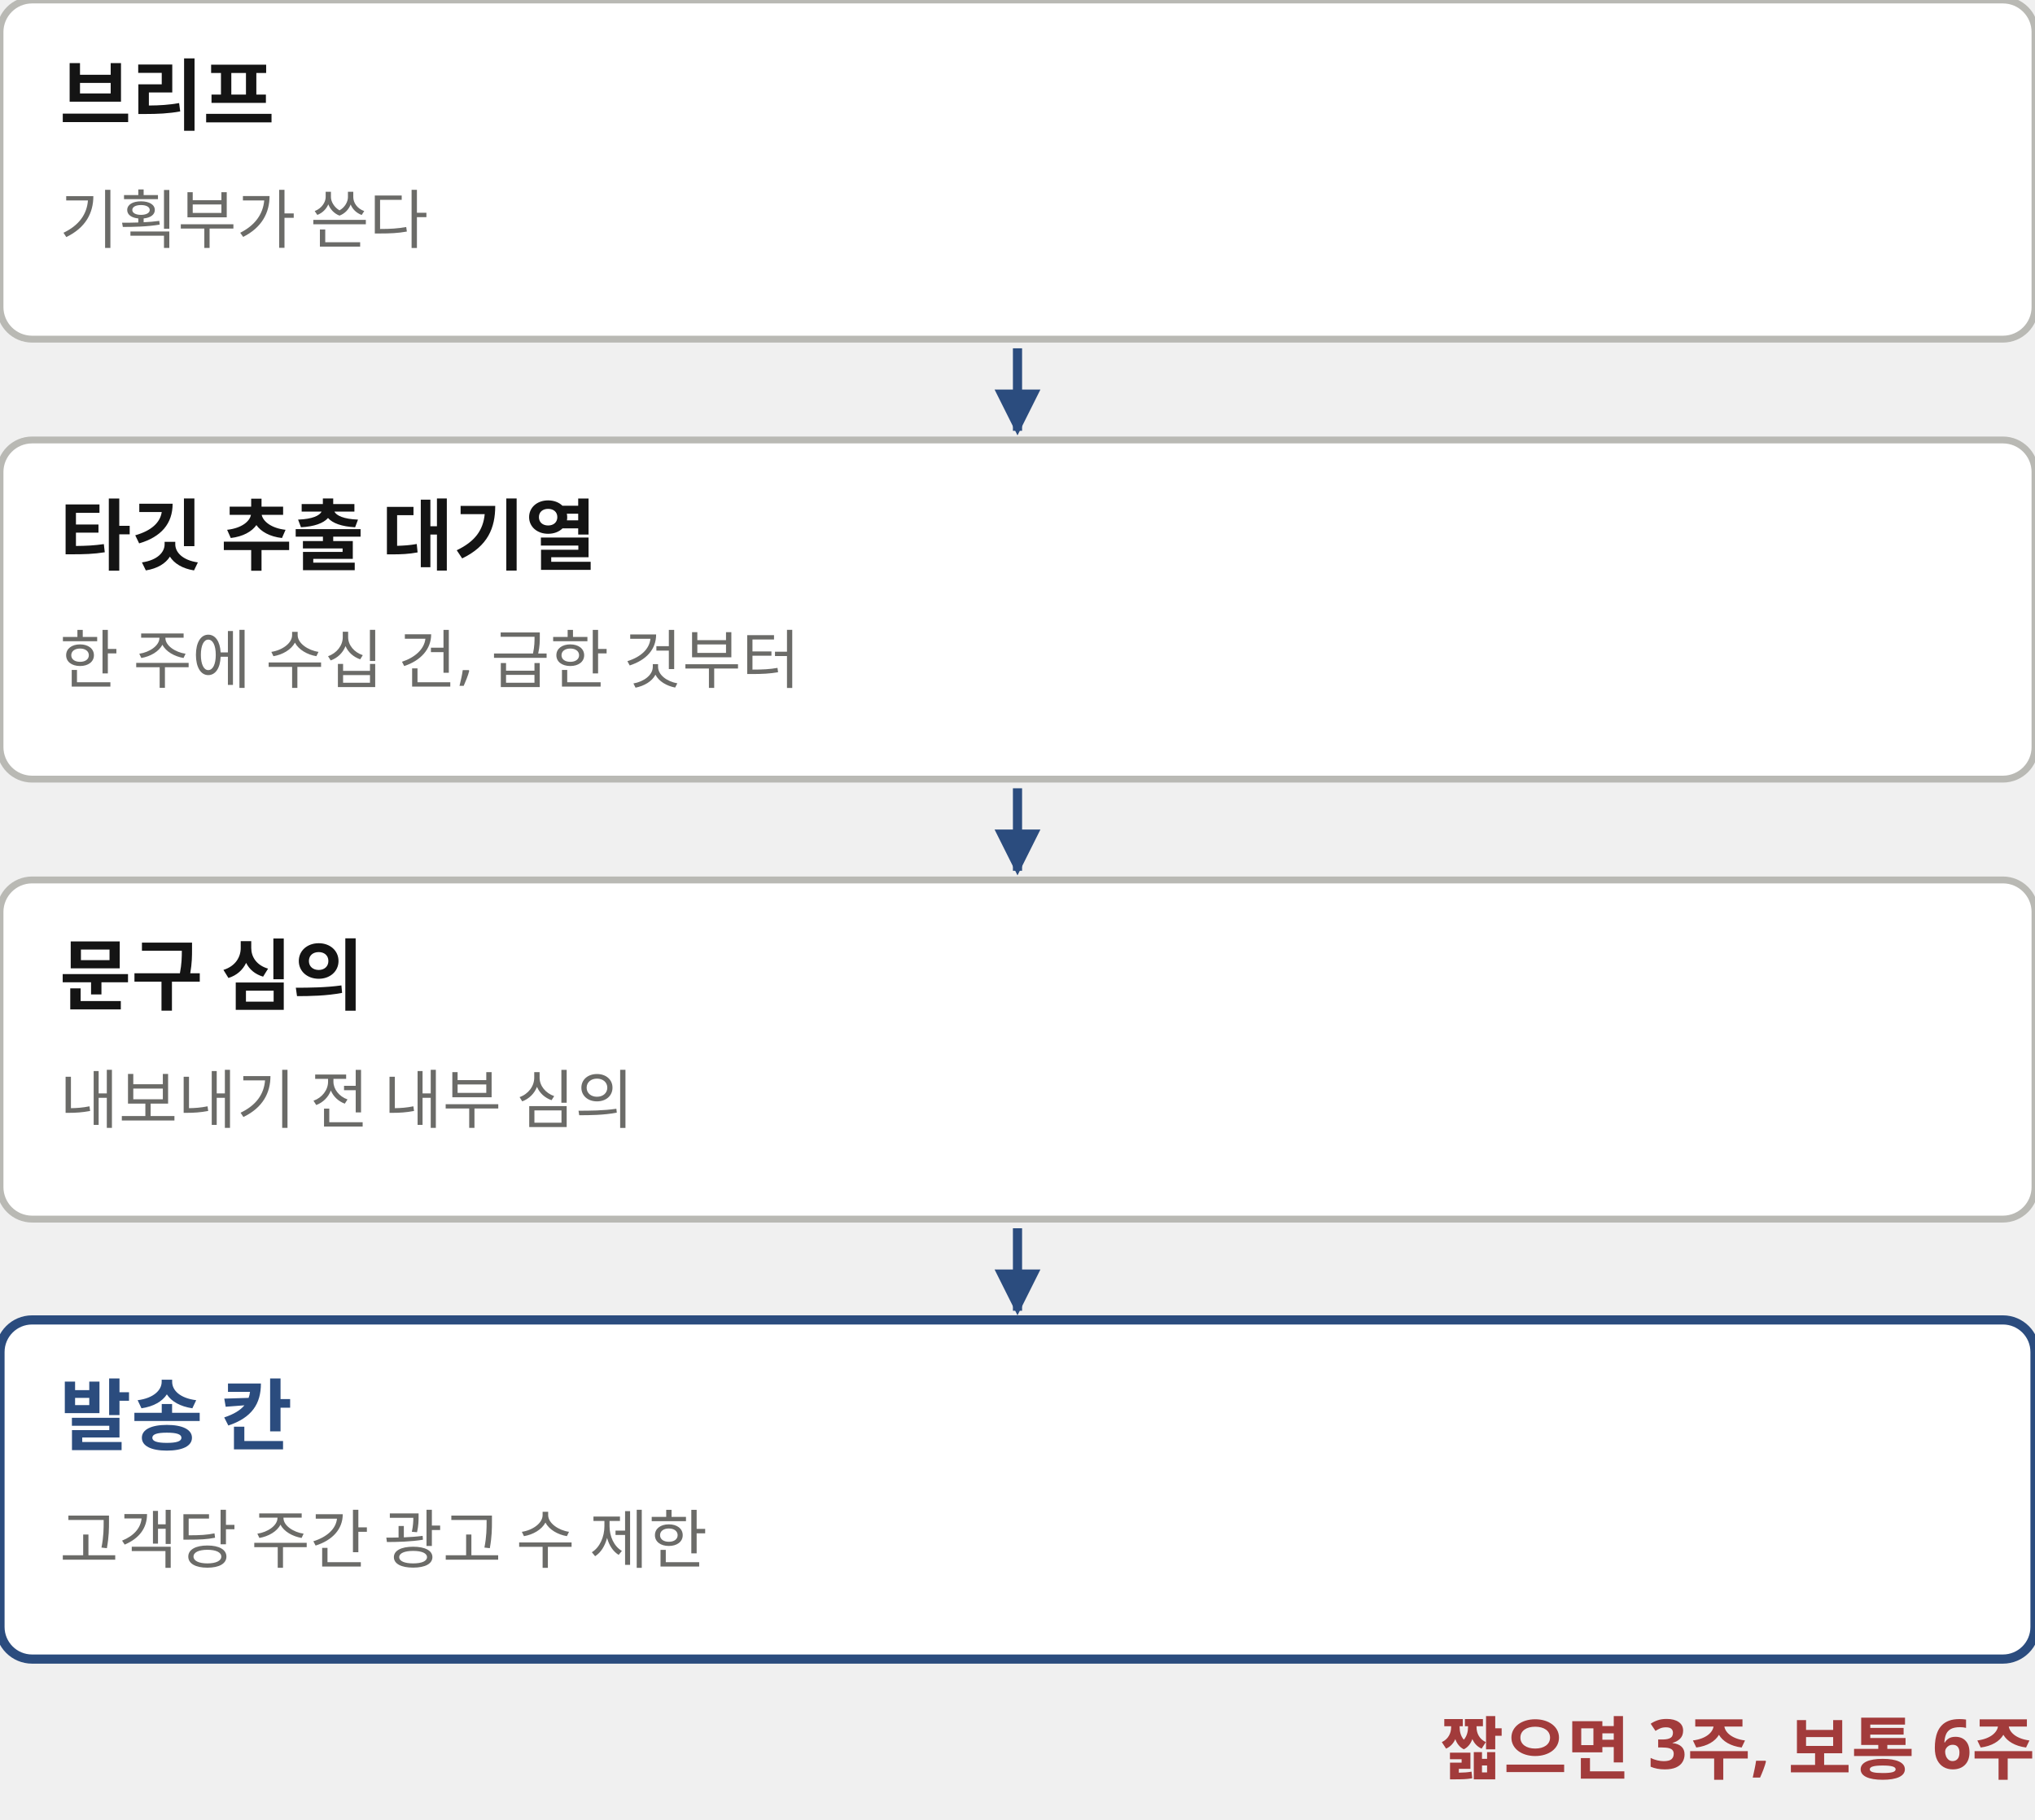
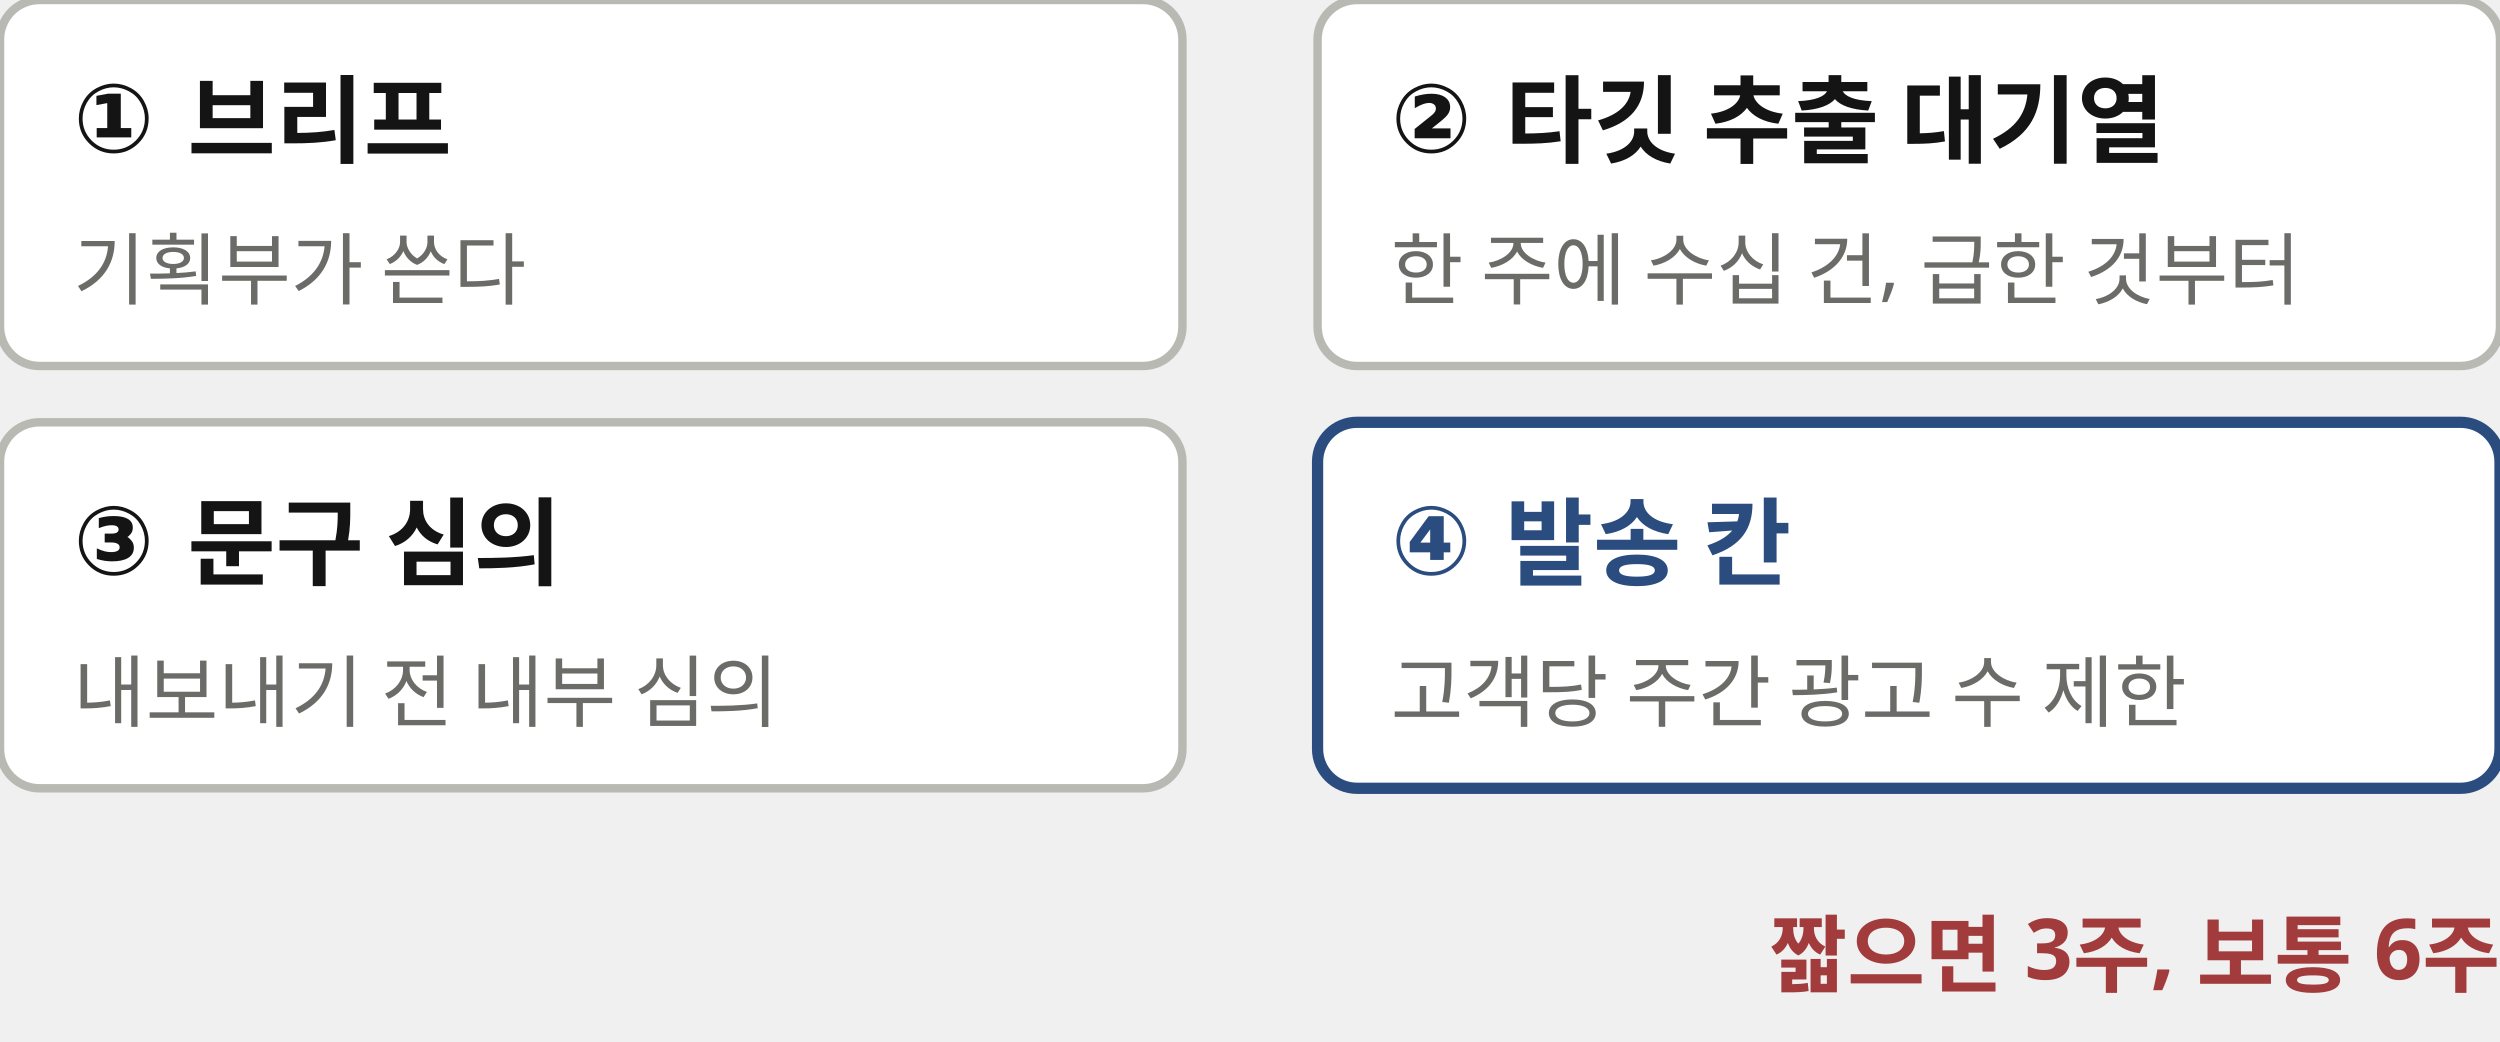
- <svg xmlns="http://www.w3.org/2000/svg" viewBox="0 0 888 794" width="888" height="794">
+ <svg xmlns="http://www.w3.org/2000/svg" viewBox="0 0 888 370" width="888" height="370">
  <defs>
    <marker id="a" viewBox="0 0 10 10" refX="9" refY="5" markerWidth="5" markerHeight="5" orient="auto">
      <path d="M0 0L10 5L0 10z" fill="#2B4C7E" />
    </marker>
  </defs>
-   <rect x="0" y="0" width="888" height="148" rx="14" fill="#FFFFFF" stroke="#B9B9B4" stroke-width="3" />
-   <text x="26" y="54" font-size="34" fill="#141414" text-anchor="start" font-weight="bold" font-family="NanumGothic, Nanum Gothic, sans-serif" xml:space="preserve">브리프</text>
+   <rect x="0" y="0" width="420" height="130" rx="14" fill="#FFFFFF" stroke="#B9B9B4" stroke-width="3" />
+   <text x="26" y="54" font-size="34" fill="#141414" text-anchor="start" font-weight="bold" font-family="NanumGothic, Nanum Gothic, sans-serif" xml:space="preserve">① 브리프</text>
  <text x="26" y="106" font-size="28" fill="#6B6B68" text-anchor="start" font-weight="normal" font-family="NanumGothic, Nanum Gothic, sans-serif" xml:space="preserve">기획부가 쓴다</text>
-   <line x1="444.0" y1="152" x2="444.0" y2="188" stroke="#2B4C7E" stroke-width="4" marker-end="url(#a)" />
-   <rect x="0" y="192" width="888" height="148" rx="14" fill="#FFFFFF" stroke="#B9B9B4" stroke-width="3" />
-   <text x="26" y="246" font-size="34" fill="#141414" text-anchor="start" font-weight="bold" font-family="NanumGothic, Nanum Gothic, sans-serif" xml:space="preserve">타깃 추출 대기열</text>
-   <text x="26" y="298" font-size="28" fill="#6B6B68" text-anchor="start" font-weight="normal" font-family="NanumGothic, Nanum Gothic, sans-serif" xml:space="preserve">한 주에 수십 건, 급한 것부터</text>
-   <line x1="444.0" y1="344" x2="444.0" y2="380" stroke="#2B4C7E" stroke-width="4" marker-end="url(#a)" />
-   <rect x="0" y="384" width="888" height="148" rx="14" fill="#FFFFFF" stroke="#B9B9B4" stroke-width="3" />
-   <text x="26" y="438" font-size="34" fill="#141414" text-anchor="start" font-weight="bold" font-family="NanumGothic, Nanum Gothic, sans-serif" xml:space="preserve">문구 심의</text>
-   <text x="26" y="490" font-size="28" fill="#6B6B68" text-anchor="start" font-weight="normal" font-family="NanumGothic, Nanum Gothic, sans-serif" xml:space="preserve">내보내기 전 내부 심의</text>
-   <line x1="444.0" y1="536" x2="444.0" y2="572" stroke="#2B4C7E" stroke-width="4" marker-end="url(#a)" />
-   <rect x="0" y="576" width="888" height="148" rx="14" fill="#FFFFFF" stroke="#2B4C7E" stroke-width="4" />
-   <text x="26" y="630" font-size="34" fill="#2B4C7E" text-anchor="start" font-weight="bold" font-family="NanumGothic, Nanum Gothic, sans-serif" xml:space="preserve">발송 칸</text>
-   <text x="26" y="682" font-size="28" fill="#6B6B68" text-anchor="start" font-weight="normal" font-family="NanumGothic, Nanum Gothic, sans-serif" xml:space="preserve">고객당 주간 광고 수 제한</text>
-   <text x="888" y="774" font-size="30" fill="#A23B3B" text-anchor="end" font-weight="bold" font-family="NanumGothic, Nanum Gothic, sans-serif" xml:space="preserve">짧으면 3주, 보통 6주</text>
+   <rect x="468" y="0" width="420" height="130" rx="14" fill="#FFFFFF" stroke="#B9B9B4" stroke-width="3" />
+   <text x="494" y="54" font-size="34" fill="#141414" text-anchor="start" font-weight="bold" font-family="NanumGothic, Nanum Gothic, sans-serif" xml:space="preserve">② 타깃 추출 대기열</text>
+   <text x="494" y="106" font-size="28" fill="#6B6B68" text-anchor="start" font-weight="normal" font-family="NanumGothic, Nanum Gothic, sans-serif" xml:space="preserve">한 주에 수십 건, 급한 것부터</text>
+   <rect x="0" y="150" width="420" height="130" rx="14" fill="#FFFFFF" stroke="#B9B9B4" stroke-width="3" />
+   <text x="26" y="204" font-size="34" fill="#141414" text-anchor="start" font-weight="bold" font-family="NanumGothic, Nanum Gothic, sans-serif" xml:space="preserve">③ 문구 심의</text>
+   <text x="26" y="256" font-size="28" fill="#6B6B68" text-anchor="start" font-weight="normal" font-family="NanumGothic, Nanum Gothic, sans-serif" xml:space="preserve">내보내기 전 내부 심의</text>
+   <rect x="468" y="150" width="420" height="130" rx="14" fill="#FFFFFF" stroke="#2B4C7E" stroke-width="4" />
+   <text x="494" y="204" font-size="34" fill="#2B4C7E" text-anchor="start" font-weight="bold" font-family="NanumGothic, Nanum Gothic, sans-serif" xml:space="preserve">④ 발송 칸</text>
+   <text x="494" y="256" font-size="28" fill="#6B6B68" text-anchor="start" font-weight="normal" font-family="NanumGothic, Nanum Gothic, sans-serif" xml:space="preserve">고객당 주간 광고 수 제한</text>
+   <text x="888" y="350" font-size="30" fill="#A23B3B" text-anchor="end" font-weight="bold" font-family="NanumGothic, Nanum Gothic, sans-serif" xml:space="preserve">짧으면 3주, 보통 6주</text>
</svg>
